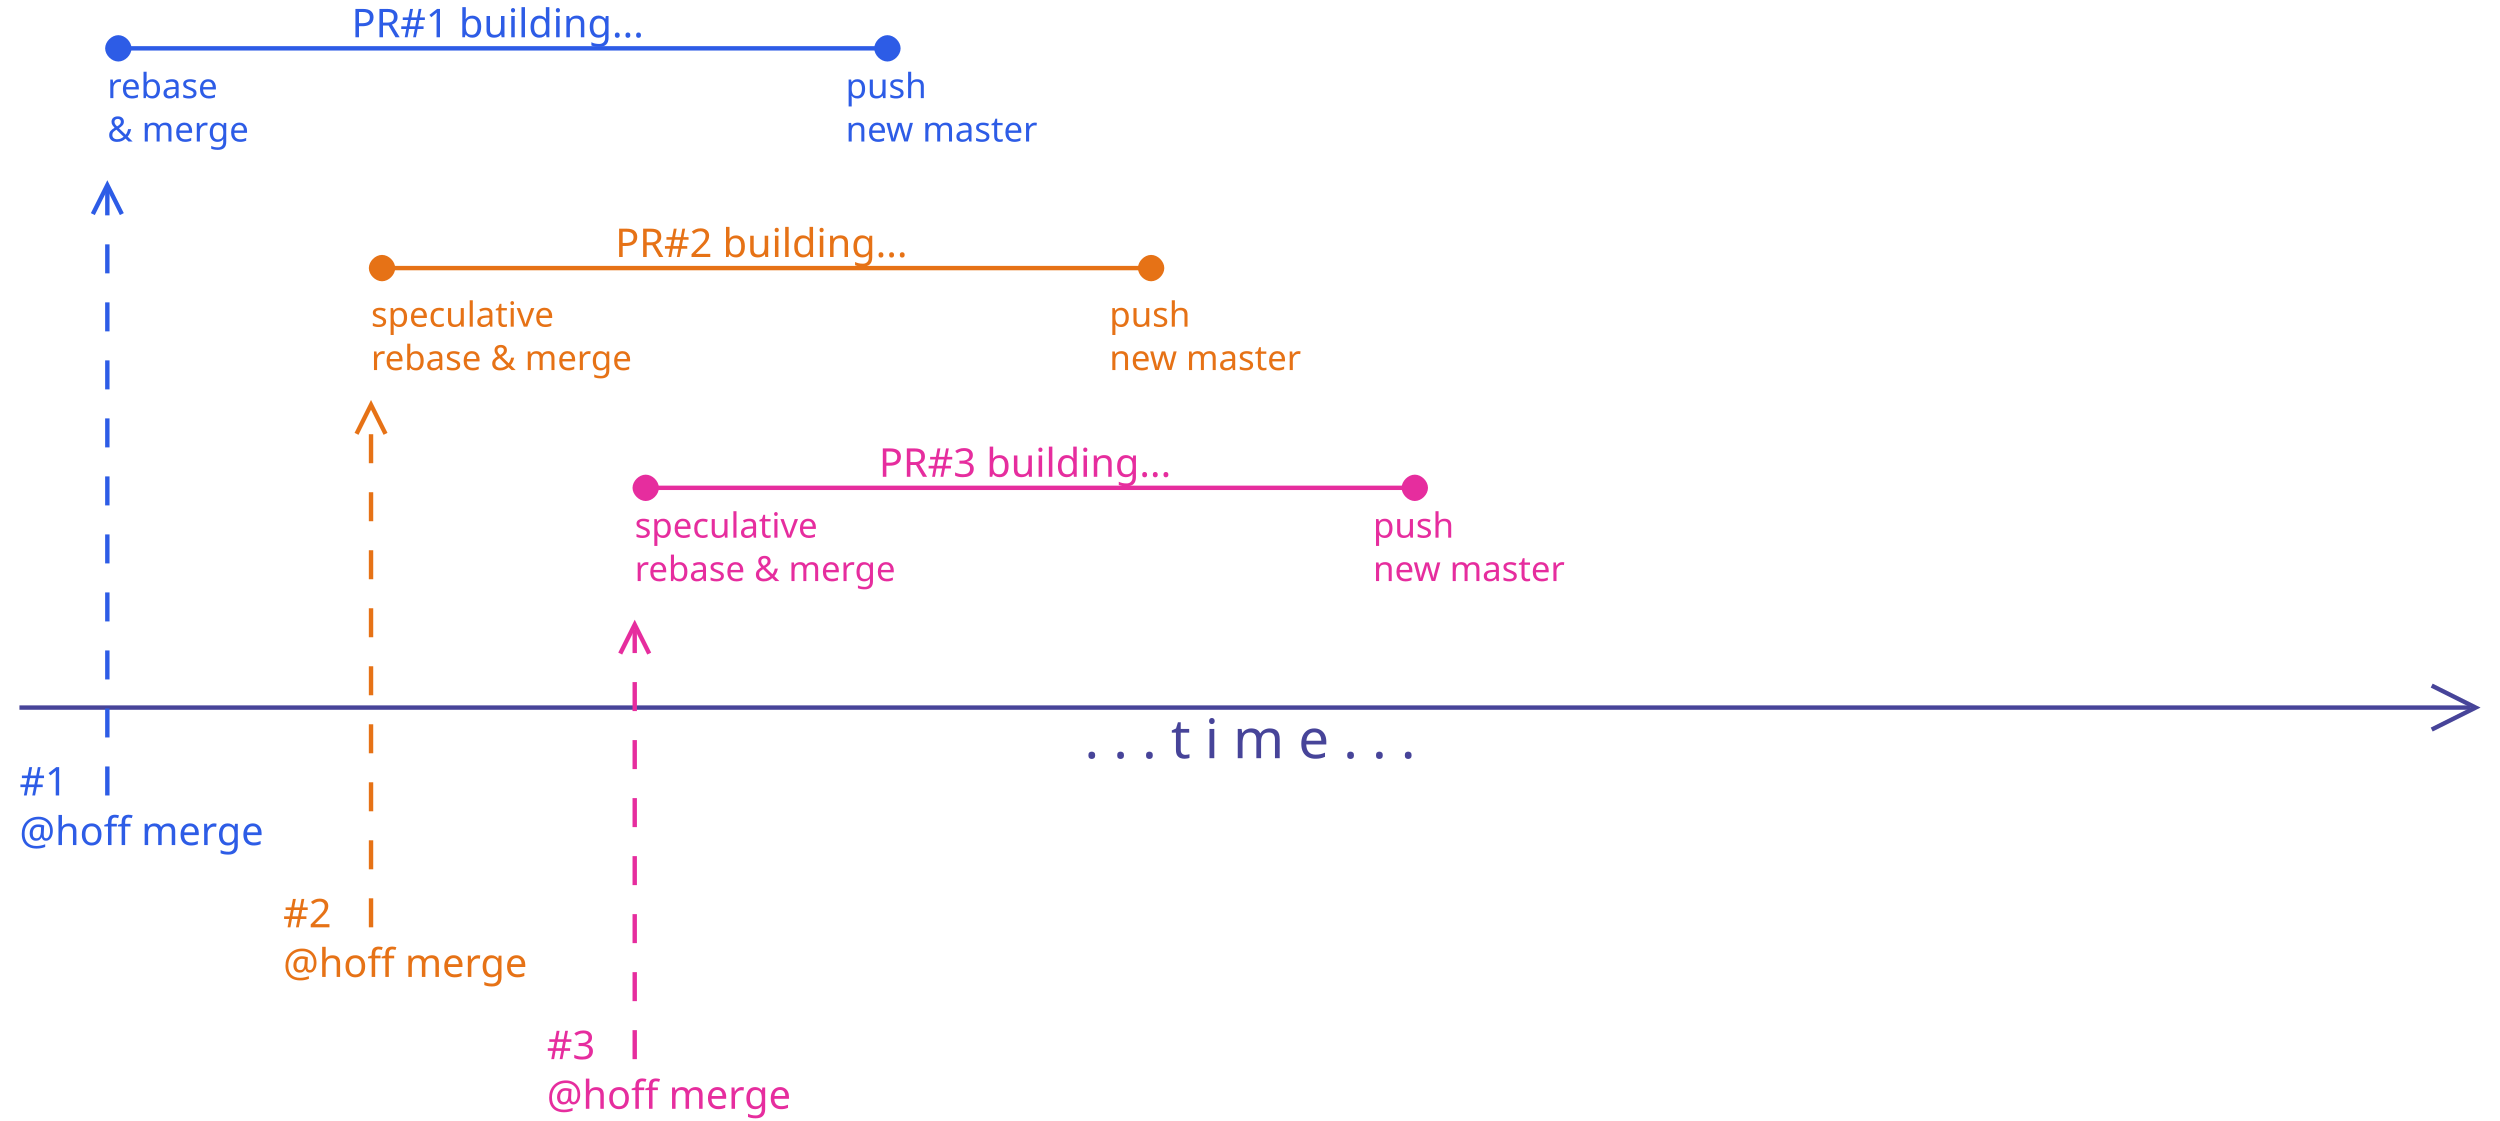
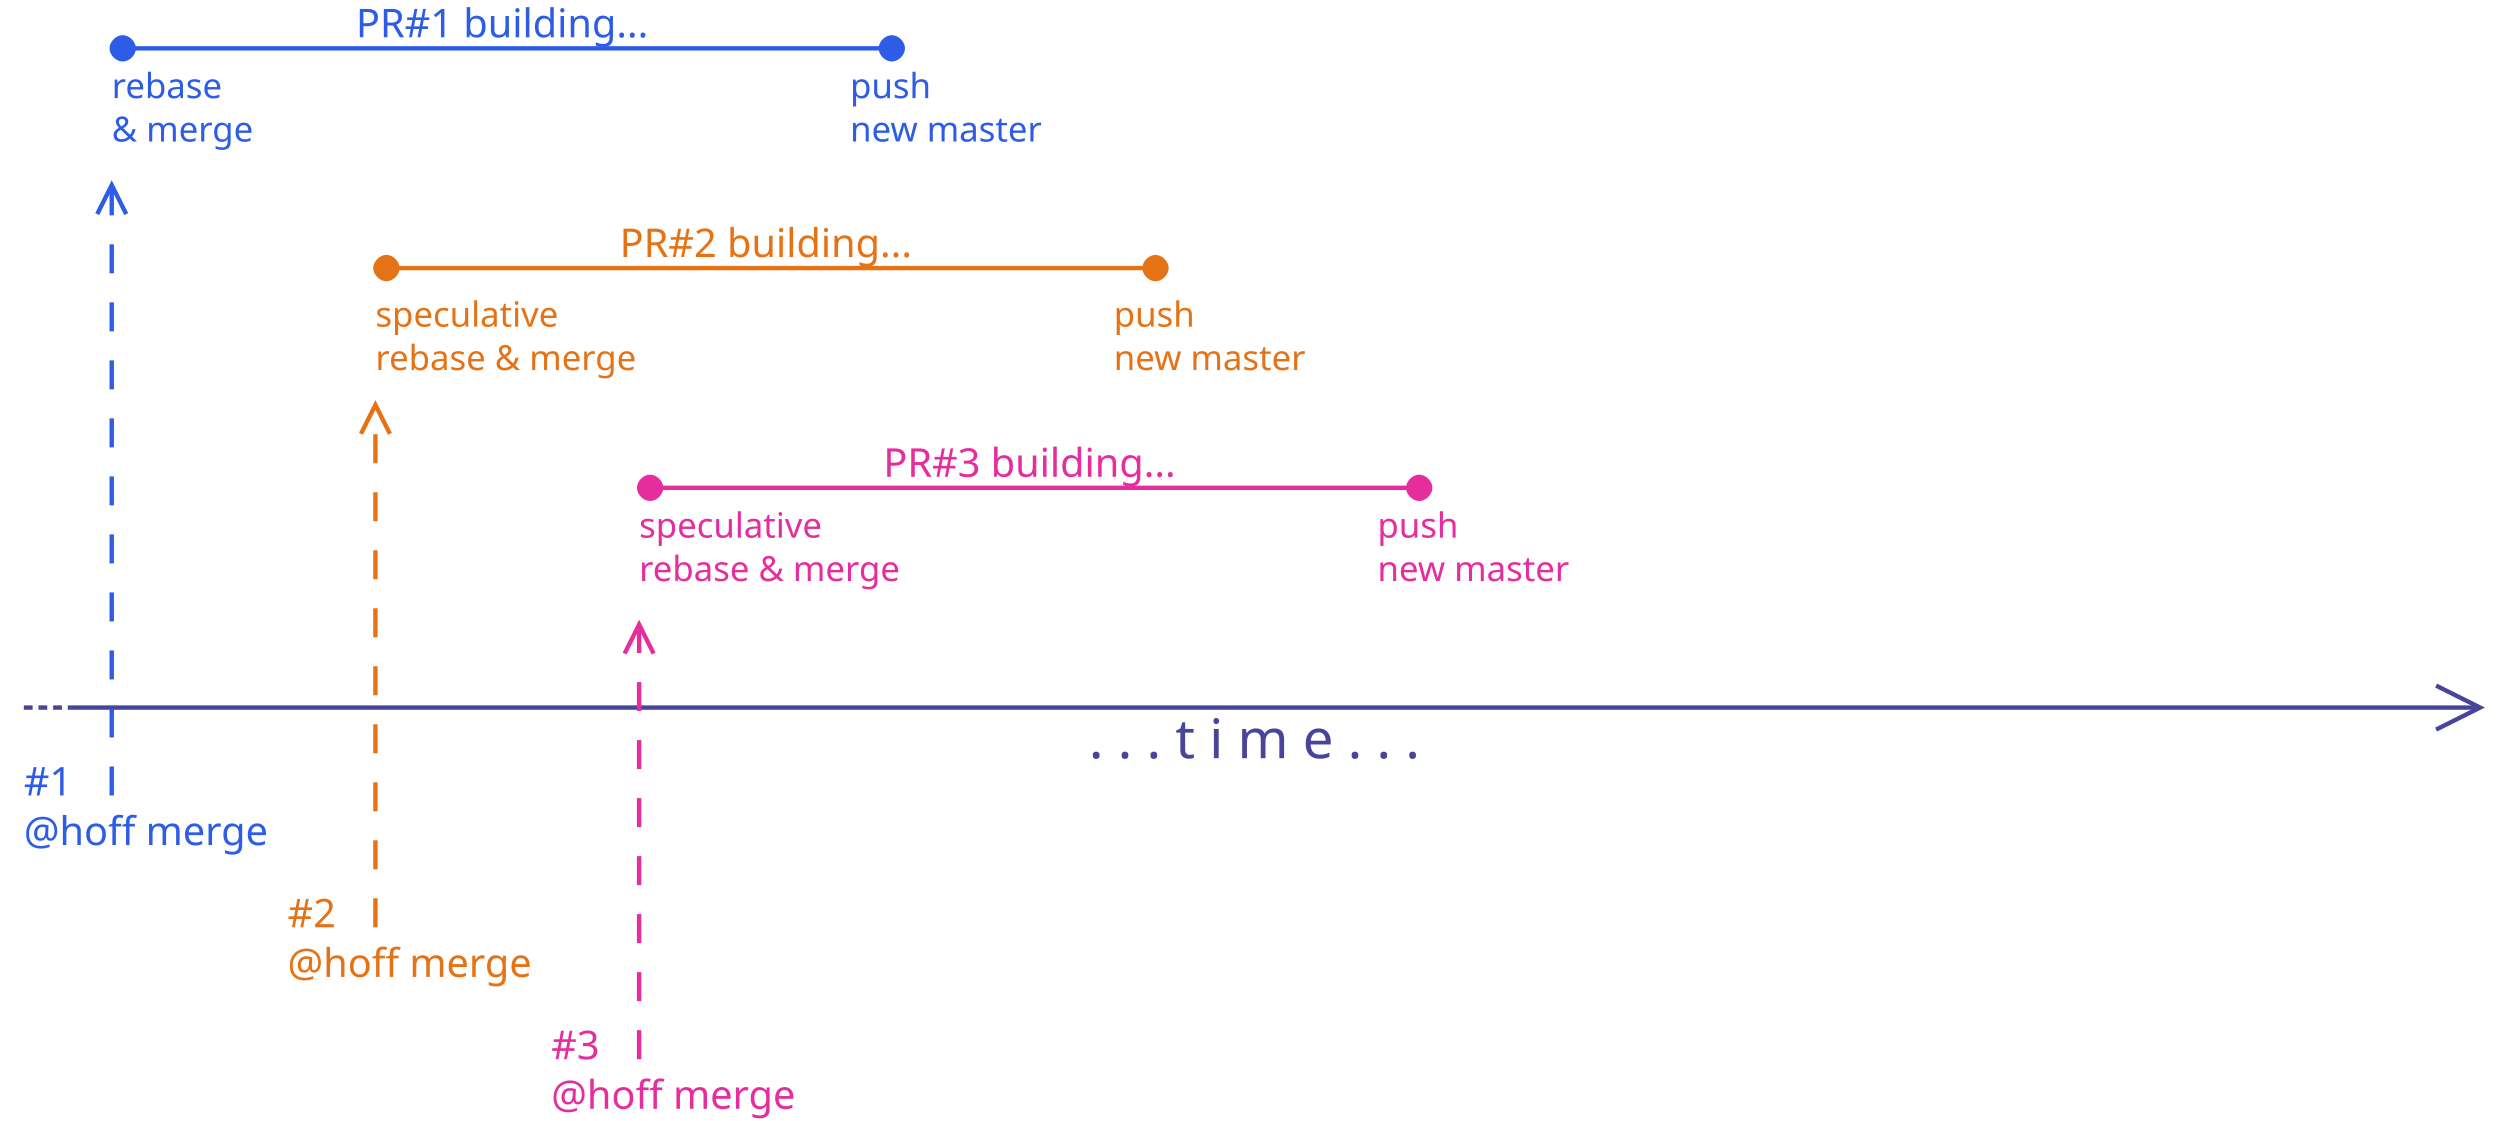
- <svg xmlns="http://www.w3.org/2000/svg" width="29cm" height="13cm" viewBox="-1 9 562 255">
+ <svg xmlns="http://www.w3.org/2000/svg" width="29cm" height="13cm" viewBox="-2 9 562 255">
  <g id="Background">
    <text font-size="9.031" style="fill: #2d5ce6; fill-opacity: 1; stroke: none;text-anchor:middle;font-family:sans-serif;font-style:normal;font-weight:normal" x="110" y="17.482">
      <tspan x="110" y="17.482">PR#1 building...</tspan>
      <tspan x="110" y="28.771" />
    </text>
    <g>
-       <line style="fill: none; stroke-opacity: 1; stroke-width: 1; stroke: #474499" x1="0" y1="170" x2="557.764" y2="170" />
+       <line style="fill: none; stroke-opacity: 1; stroke-width: 1; stroke: #474499" x1="10" y1="170" x2="557.764" y2="170" />
+       <line style="fill: none; stroke-opacity: 1; stroke-width: 1; stroke: #474499" x1="0" y1="170" x2="2" y2="170" />
+       <line style="fill: none; stroke-opacity: 1; stroke-width: 1; stroke: #474499" x1="3.333" y1="170" x2="5.333" y2="170" />
+       <line style="fill: none; stroke-opacity: 1; stroke-width: 1; stroke: #474499" x1="6.667" y1="170" x2="8.667" y2="170" />
      <polyline style="fill: none; stroke-opacity: 1; stroke-width: 1; stroke: #474499" points="548.882,175 558.882,170 548.882,165 " />
    </g>
    <text font-size="12.418" style="fill: #474499; fill-opacity: 1; stroke: none;text-anchor:middle;font-family:sans-serif;font-style:normal;font-weight:normal" x="280" y="181.526">
      <tspan x="280" y="181.526">. . . t i m e . . .</tspan>
    </text>
    <text font-size="7.902" style="fill: #2d5ce6; fill-opacity: 1; stroke: none;text-anchor:start;font-family:sans-serif;font-style:normal;font-weight:normal" x="188" y="31.335">
      <tspan x="188" y="31.335">push</tspan>
      <tspan x="188" y="41.213">new master</tspan>
    </text>
    <text font-size="7.902" style="fill: #2d5ce6; fill-opacity: 1; stroke: none;text-anchor:start;font-family:sans-serif;font-style:normal;font-weight:normal" x="20" y="31.335">
      <tspan x="20" y="31.335">rebase</tspan>
      <tspan x="20" y="41.213">&amp; merge</tspan>
    </text>
    <g>
      <line style="fill: none; stroke-opacity: 1; stroke-width: 1; stroke-dasharray: 6.6; stroke: #2d5ce6" x1="20" y1="190" x2="20" y2="52.236" />
      <polyline style="fill: none; stroke-opacity: 1; stroke-width: 1; stroke: #2d5ce6" points="23.3,57.718 20,51.118 16.7,57.718 " />
    </g>
    <text font-size="9.031" style="fill: #2d5ce6; fill-opacity: 1; stroke: none;text-anchor:start;font-family:sans-serif;font-style:normal;font-weight:normal" x="0" y="190">
      <tspan x="0" y="190">#1</tspan>
      <tspan x="0" y="201.289">@hoff merge</tspan>
    </text>
    <g>
      <line style="fill: none; stroke-opacity: 1; stroke-width: 1; stroke-dasharray: 6.6; stroke: #e67216" x1="80" y1="220" x2="80" y2="102.236" />
      <polyline style="fill: none; stroke-opacity: 1; stroke-width: 1; stroke: #e67216" points="83.3,107.718 80,101.118 76.7,107.718 " />
    </g>
    <text font-size="9.031" style="fill: #e67216; fill-opacity: 1; stroke: none;text-anchor:start;font-family:sans-serif;font-style:normal;font-weight:normal" x="60" y="220">
      <tspan x="60" y="220">#2</tspan>
      <tspan x="60" y="231.289">@hoff merge</tspan>
    </text>
    <g>
      <line style="fill: none; stroke-opacity: 1; stroke-width: 1; stroke-dasharray: 6.6; stroke: #e62d9e" x1="140" y1="250" x2="140" y2="152.236" />
      <polyline style="fill: none; stroke-opacity: 1; stroke-width: 1; stroke: #e62d9e" points="143.3,157.718 140,151.118 136.7,157.718 " />
    </g>
    <text font-size="9.031" style="fill: #e62d9e; fill-opacity: 1; stroke: none;text-anchor:start;font-family:sans-serif;font-style:normal;font-weight:normal" x="120" y="250">
      <tspan x="120" y="250">#3</tspan>
      <tspan x="120" y="261.289">@hoff merge</tspan>
    </text>
    <g>
      <line style="fill: none; stroke-opacity: 1; stroke-width: 1; stroke: #2d5ce6" x1="20" y1="20" x2="200" y2="20" />
      <path style="fill: #2d5ce6; fill-opacity: 1; stroke-opacity: 1; stroke-width: 1; stroke: #2d5ce6" fill-rule="evenodd" d="M 20 20 C 20,18.75 21.25,17.5 22.5,17.5 C 23.75,17.5 25,18.75 25,20 C 25,21.25 23.75,22.5 22.5,22.5 C 21.25,22.5 20,21.25 20,20z" />
      <path style="fill: #2d5ce6; fill-opacity: 1; stroke-opacity: 1; stroke-width: 1; stroke: #2d5ce6" fill-rule="evenodd" d="M 200 20 C 200,21.25 198.75,22.5 197.5,22.5 C 196.25,22.5 195,21.25 195,20 C 195,18.75 196.25,17.5 197.5,17.5 C 198.75,17.5 200,18.75 200,20z" />
    </g>
    <text font-size="9.031" style="fill: #e67216; fill-opacity: 1; stroke: none;text-anchor:middle;font-family:sans-serif;font-style:normal;font-weight:normal" x="170" y="67.482">
      <tspan x="170" y="67.482">PR#2 building...</tspan>
      <tspan x="170" y="78.771" />
    </text>
    <text font-size="7.902" style="fill: #e67216; fill-opacity: 1; stroke: none;text-anchor:start;font-family:sans-serif;font-style:normal;font-weight:normal" x="248" y="83.335">
      <tspan x="248" y="83.335">push</tspan>
      <tspan x="248" y="93.213">new master</tspan>
    </text>
    <text font-size="7.902" style="fill: #e67216; fill-opacity: 1; stroke: none;text-anchor:start;font-family:sans-serif;font-style:normal;font-weight:normal" x="80" y="83.335">
      <tspan x="80" y="83.335">speculative</tspan>
      <tspan x="80" y="93.213">rebase &amp; merge</tspan>
    </text>
    <g>
      <line style="fill: none; stroke-opacity: 1; stroke-width: 1; stroke: #e67216" x1="80" y1="70" x2="260" y2="70" />
      <path style="fill: #e67216; fill-opacity: 1; stroke-opacity: 1; stroke-width: 1; stroke: #e67216" fill-rule="evenodd" d="M 80 70 C 80,68.75 81.25,67.5 82.5,67.5 C 83.75,67.5 85,68.75 85,70 C 85,71.25 83.75,72.5 82.5,72.5 C 81.25,72.5 80,71.25 80,70z" />
      <path style="fill: #e67216; fill-opacity: 1; stroke-opacity: 1; stroke-width: 1; stroke: #e67216" fill-rule="evenodd" d="M 260 70 C 260,71.25 258.75,72.5 257.5,72.5 C 256.25,72.5 255,71.25 255,70 C 255,68.75 256.25,67.5 257.5,67.5 C 258.75,67.5 260,68.75 260,70z" />
    </g>
    <text font-size="9.031" style="fill: #e62d9e; fill-opacity: 1; stroke: none;text-anchor:middle;font-family:sans-serif;font-style:normal;font-weight:normal" x="230" y="117.482">
      <tspan x="230" y="117.482">PR#3 building...</tspan>
      <tspan x="230" y="128.771" />
    </text>
    <text font-size="7.902" style="fill: #e62d9e; fill-opacity: 1; stroke: none;text-anchor:start;font-family:sans-serif;font-style:normal;font-weight:normal" x="308" y="131.335">
      <tspan x="308" y="131.335">push</tspan>
      <tspan x="308" y="141.213">new master</tspan>
    </text>
    <text font-size="7.902" style="fill: #e62d9e; fill-opacity: 1; stroke: none;text-anchor:start;font-family:sans-serif;font-style:normal;font-weight:normal" x="140" y="131.335">
      <tspan x="140" y="131.335">speculative</tspan>
      <tspan x="140" y="141.213">rebase &amp; merge</tspan>
    </text>
    <g>
      <line style="fill: none; stroke-opacity: 1; stroke-width: 1; stroke: #e62d9e" x1="140" y1="120" x2="320" y2="120" />
      <path style="fill: #e62d9e; fill-opacity: 1; stroke-opacity: 1; stroke-width: 1; stroke: #e62d9e" fill-rule="evenodd" d="M 140 120 C 140,118.75 141.25,117.5 142.5,117.5 C 143.75,117.5 145,118.75 145,120 C 145,121.25 143.75,122.5 142.5,122.5 C 141.25,122.5 140,121.25 140,120z" />
      <path style="fill: #e62d9e; fill-opacity: 1; stroke-opacity: 1; stroke-width: 1; stroke: #e62d9e" fill-rule="evenodd" d="M 320 120 C 320,121.25 318.75,122.5 317.5,122.5 C 316.25,122.5 315,121.25 315,120 C 315,118.75 316.25,117.5 317.5,117.5 C 318.75,117.5 320,118.75 320,120z" />
    </g>
  </g>
</svg>
